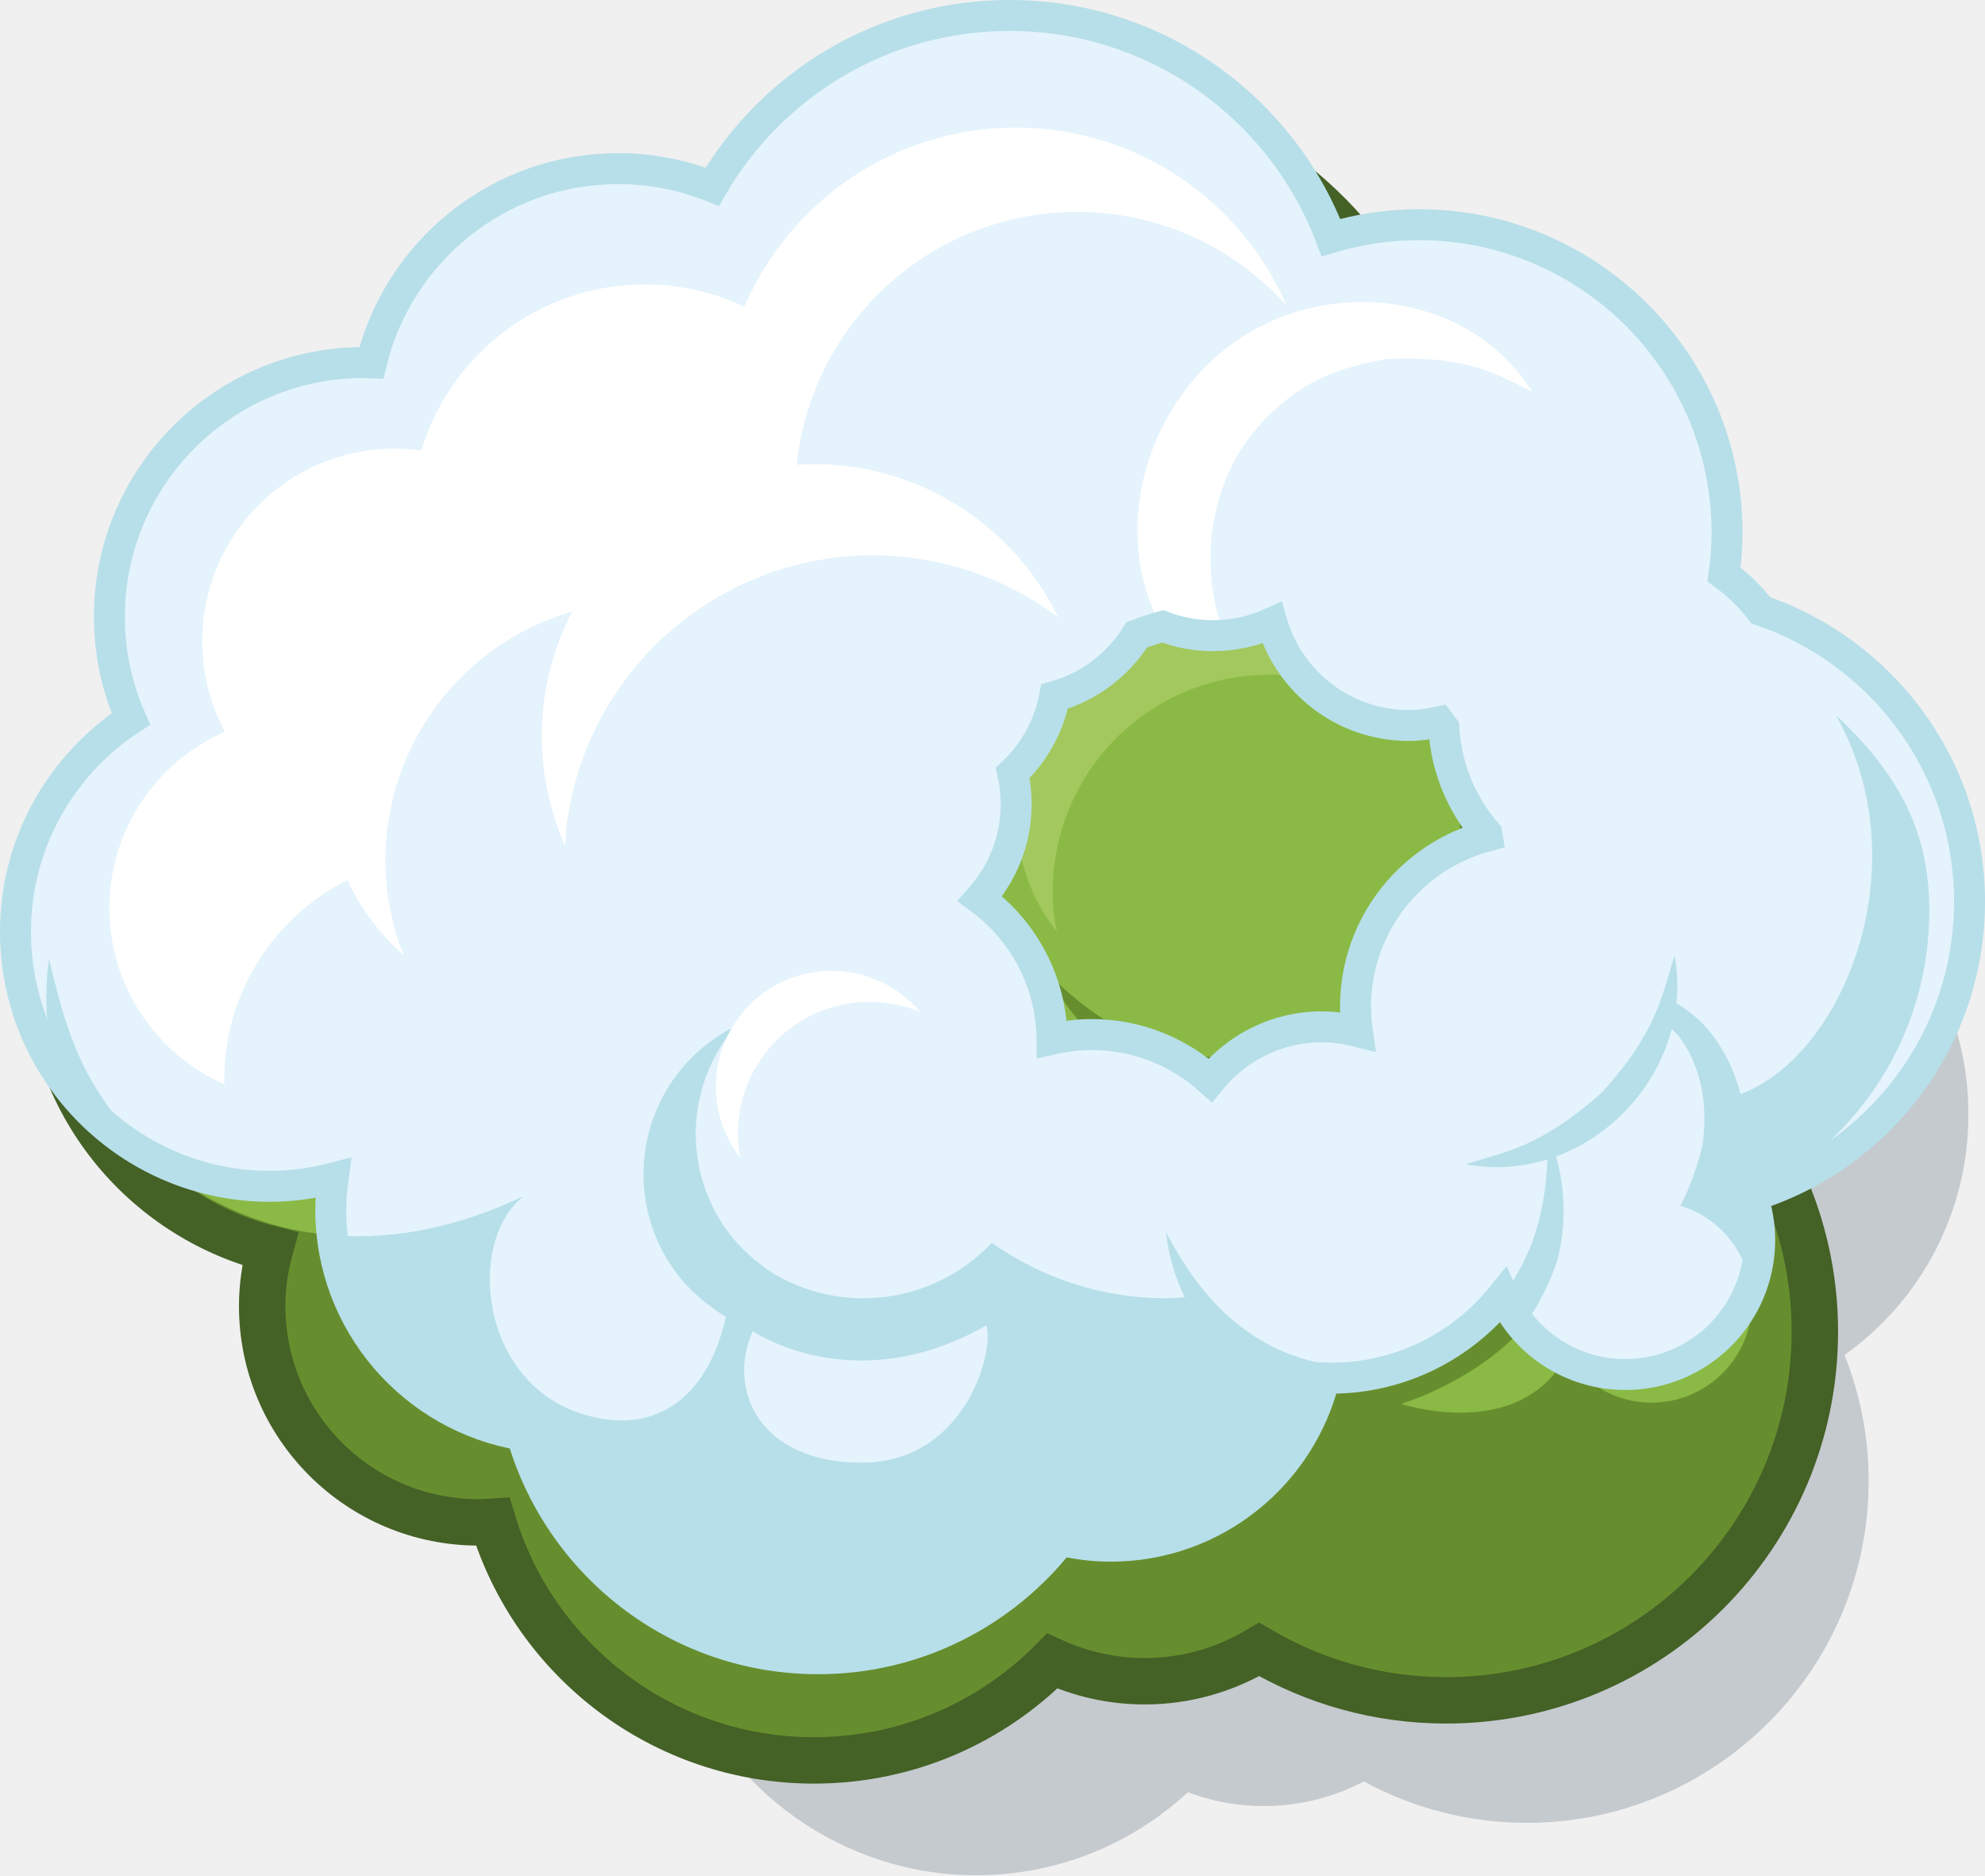
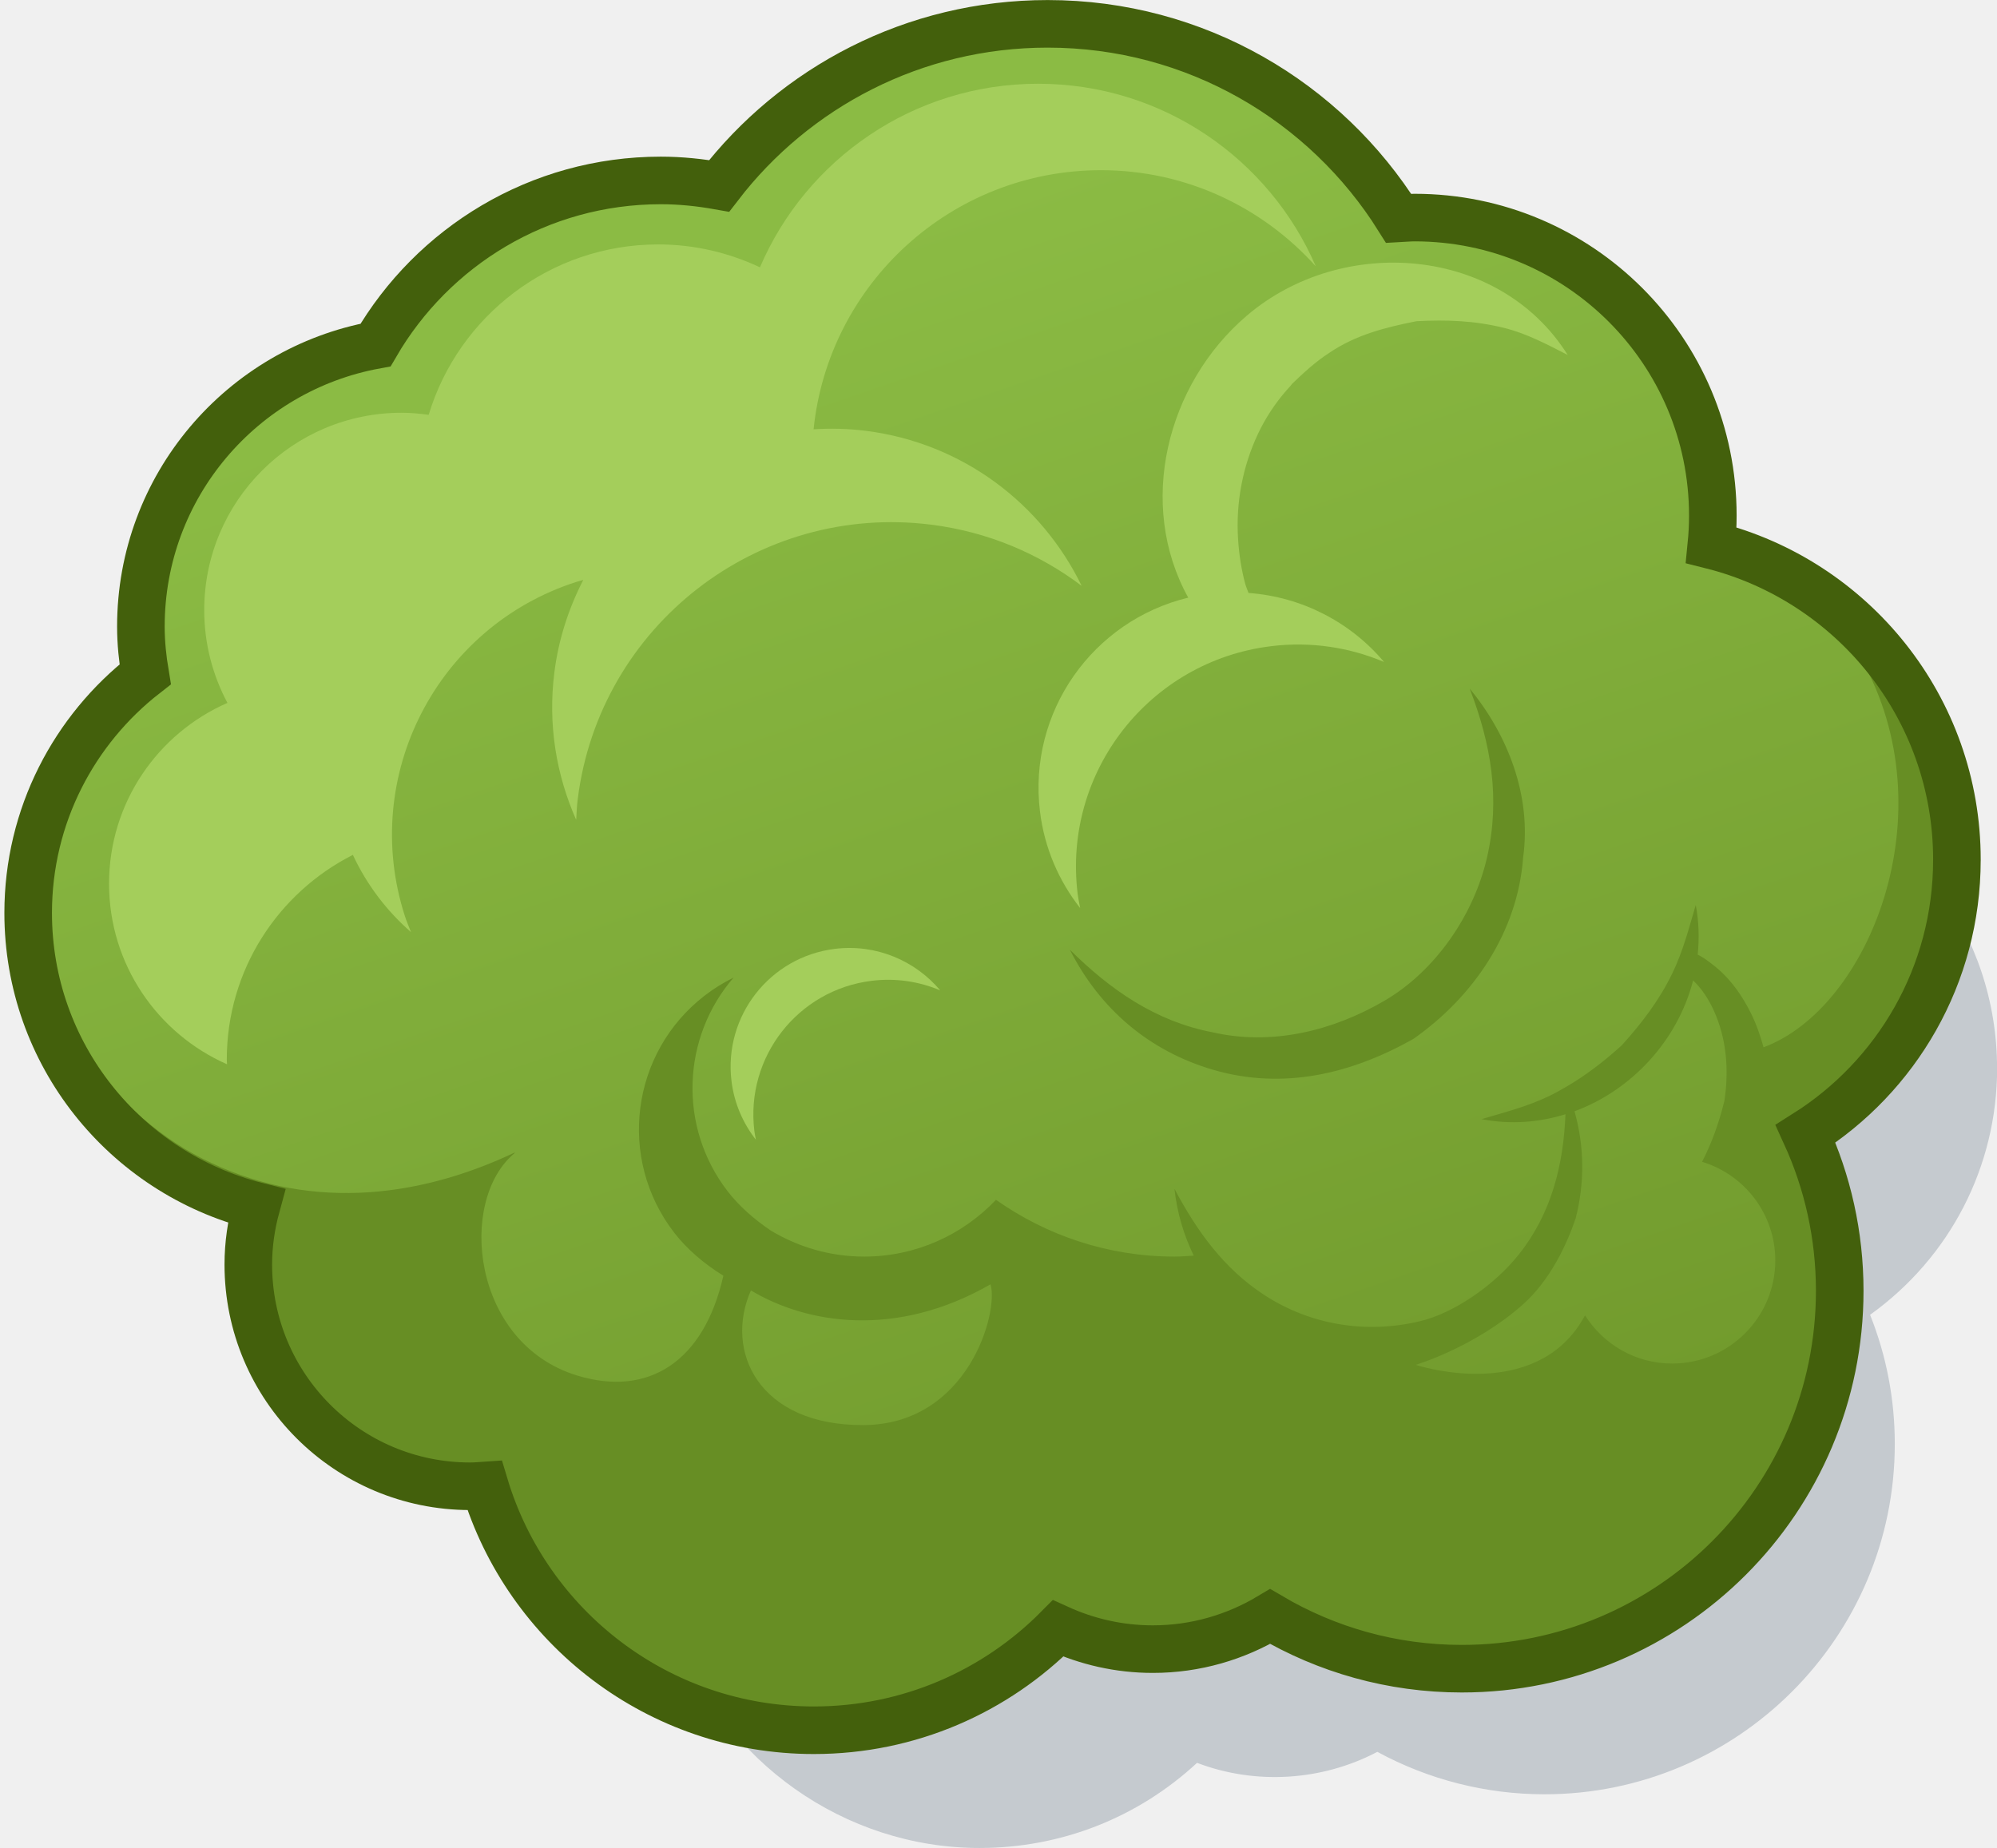
- <svg xmlns="http://www.w3.org/2000/svg" id="svg2" xml:space="preserve" x="0px" y="0px" width="160.326px" height="151.48px" viewBox="0 0 160.326 151.48" version="1.1">
-   <defs id="defs6">
-     <clipPath id="clipPath16">
-       <path id="path18" d="m0 121.18h128.26v-121.18h-128.26v121.18z" />
-     </clipPath>
-     <clipPath id="clipPath24">
-       <path id="path26" d="m18.542 96.442h108.65v-96.442h-108.65v96.442z" />
-     </clipPath>
-     <clipPath id="clipPath40">
-       <path id="path42" d="m46.628 104.8c-1.196 0.214-2.422 0.344-3.678 0.344-7.686 0-14.382-4.179-17.983-10.379-8.413-1.534-14.793-8.887-14.793-17.744 0-1.029 0.107-2.031 0.271-3.013-4.483-3.492-7.378-8.926-7.378-15.048 0-8.915 6.124-16.381 14.389-18.476-0.324-1.177-0.51-2.412-0.51-3.692 0-7.723 6.26-13.983 13.982-13.983 0.309 0 0.613 0.026 0.918 0.047 2.682-8.926 10.958-15.429 20.755-15.429 6.021 0 11.468 2.457 15.395 6.421 1.822-0.831 3.839-1.306 5.971-1.306 2.709 0 5.234 0.76 7.399 2.057 3.544-2.087 7.67-3.29 12.08-3.29 13.158 0 23.827 10.667 23.827 23.826 0 3.531-0.776 6.881-2.155 9.895 5.73 3.628 9.547 10.006 9.547 17.29 0 9.581-6.592 17.602-15.482 19.832 0.06 0.612 0.093 1.233 0.093 1.862 0 10.38-8.414 18.794-18.793 18.794-0.342 0-0.674-0.032-1.01-0.05-4.616 7.366-12.801 12.268-22.135 12.268-8.438 0-15.939-4.008-20.71-10.22" />
-     </clipPath>
-     <linearGradient id="linearGradient48" gradientUnits="userSpaceOnUse" gradientTransform="matrix(27.493 -80.284 -80.284 -27.493 50.501 99.78)">
-       <stop id="stop50" stop-color="#8aba45" offset="0" />
-       <stop id="stop52" stop-color="#729a2d" offset="1" />
-     </linearGradient>
-     <clipPath id="clipPath60">
-       <path id="path62" d="m0 121.18h128.26v-121.18h-128.26v121.18z" />
-     </clipPath>
-     <clipPath id="clipPath88">
-       <path id="path90" d="m46.023 109.12c-1.88 0.748-3.925 1.172-6.071 1.172-7.739 0-14.212-5.355-15.961-12.556-0.162 0.004-0.318 0.024-0.481 0.024-9.081 0-16.442-7.361-16.442-16.441 0-2.346 0.499-4.575 1.386-6.593-4.486-2.939-7.454-8-7.454-13.761 0-9.082 7.361-16.443 16.442-16.443 1.414 0 2.777 0.197 4.087 0.534-0.093-0.671-0.158-1.348-0.158-2.043 0-7.334 5.347-13.406 12.352-14.563 2.374-8.343 10.034-14.457 19.138-14.457 6.37 0 12.027 3.002 15.673 7.657 1.04-0.242 2.118-0.384 3.232-0.384 6.701 0 12.308 4.639 13.819 10.878 0.141-0.004 0.275-0.022 0.416-0.022 4.494 0 8.496 2.092 11.105 5.346 1.366-3.01 4.389-5.107 7.909-5.107 4.799 0 8.689 3.892 8.689 8.691 0 0.996-0.175 1.951-0.485 2.841 8.132 2.507 14.042 10.078 14.042 19.033 0 8.745-5.65 16.149-13.491 18.824-0.675 0.88-1.472 1.659-2.371 2.311 0.123 0.88 0.196 1.777 0.196 2.691 0 10.997-8.918 19.913-19.916 19.913-1.975 0-3.877-0.297-5.679-0.832-3.171 8.386-11.272 14.353-20.771 14.353-8.203 0-15.362-4.452-19.206-11.068m36.161-28.176c1.113-3.83 4.641-6.632 8.831-6.632 0.68 0 1.337 0.093 1.975 0.236 0.1-0.134 0.204-0.264 0.299-0.4 0.152-2.61 1.172-4.978 2.783-6.829 0.009-0.049 0.016-0.101 0.023-0.15-4.896-1.294-8.513-5.738-8.513-11.043 0-0.541 0.05-1.07 0.123-1.589-0.737 0.187-1.505 0.298-2.301 0.298-2.914 0-5.511-1.35-7.209-3.453-2.028 1.83-4.707 2.955-7.654 2.955-0.885 0-1.742-0.109-2.568-0.299-0.038 3.729-1.863 7.023-4.656 9.084 1.451 1.627 2.342 3.766 2.342 6.119 0 0.687-0.082 1.355-0.224 2 1.367 1.299 2.335 3.01 2.702 4.939 2.232 0.622 4.112 2.069 5.312 3.987 0.543 0.212 1.099 0.393 1.67 0.549 1.013-0.386 2.111-0.602 3.261-0.602 1.359 0 2.642 0.302 3.804 0.83" />
-     </clipPath>
-     <linearGradient id="linearGradient96" gradientUnits="userSpaceOnUse" gradientTransform="matrix(126.26 0 0 -126.26 1 67.088)">
-       <stop id="stop98" stop-color="#e4f3fc" offset="0" />
-       <stop id="stop100" stop-color="#edf6fd" offset=".27" />
-       <stop id="stop102" stop-color="#e3f3fb" offset=".429" />
-       <stop id="stop104" stop-color="#edf6fd" offset="1" />
-     </linearGradient>
-     <clipPath id="clipPath112">
-       <path id="path114" d="m0 121.18h128.26v-121.18h-128.26v121.18z" />
-     </clipPath>
-   </defs>
-   <g id="g10" transform="matrix(1.25,0,0,-1.25,0,151.48)">
-     <g id="g12">
-       <g id="g14" clip-path="url(#clipPath16)">
-         <g id="g20">
-           <g id="g28">
-             <g id="g30" opacity=".2" clip-path="url(#clipPath24)">
-               <g id="g32" transform="translate(127.19 49.175)">
-                 <path id="path34" d="m0 0c0 8.421-5.471 15.78-13.432 18.265 0.008 0.219 0.014 0.438 0.014 0.653 0 9.758-7.939 17.696-17.697 17.696-0.067 0-0.131-0.001-0.197-0.003-4.491 6.689-11.905 10.657-19.985 10.657-7.273 0-14.012-3.2-18.608-8.807-0.919 0.132-1.796 0.195-2.659 0.195-6.696 0-12.965-3.507-16.504-9.189-7.791-1.709-13.384-8.615-13.384-16.648 0-0.667 0.046-1.354 0.14-2.083-4.038-3.424-6.336-8.362-6.336-13.666 0-7.785 5-14.612 12.308-17.021-0.139-0.774-0.207-1.546-0.207-2.31 0-7.4 5.984-13.428 13.367-13.5 2.842-7.947 10.526-13.414 19.033-13.414 5.133 0 9.969 1.901 13.713 5.369 3.674-1.404 7.873-1.147 11.368 0.693 3.224-1.754 6.851-2.676 10.535-2.676 12.177 0 22.084 9.906 22.084 22.084 0 2.818-0.524 5.553-1.557 8.148 5.033 3.604 8.006 9.338 8.006 15.557" fill="#193049" />
-               </g>
-             </g>
-           </g>
-         </g>
-       </g>
-     </g>
-     <g id="g36">
-       <g id="g38" clip-path="url(#clipPath40)">
-         <g id="g44">
-           <g id="g46">
-             <path id="path54" d="m46.628 104.8c-1.196 0.214-2.422 0.344-3.678 0.344-7.686 0-14.382-4.179-17.983-10.379-8.413-1.534-14.793-8.887-14.793-17.744 0-1.029 0.107-2.031 0.271-3.013-4.483-3.492-7.378-8.926-7.378-15.048 0-8.915 6.124-16.381 14.389-18.476-0.324-1.177-0.51-2.412-0.51-3.692 0-7.723 6.26-13.983 13.982-13.983 0.309 0 0.613 0.026 0.918 0.047 2.682-8.926 10.958-15.429 20.755-15.429 6.021 0 11.468 2.457 15.395 6.421 1.822-0.831 3.839-1.306 5.971-1.306 2.709 0 5.234 0.76 7.399 2.057 3.544-2.087 7.67-3.29 12.08-3.29 13.158 0 23.827 10.667 23.827 23.826 0 3.531-0.776 6.881-2.155 9.895 5.73 3.628 9.547 10.006 9.547 17.29 0 9.581-6.592 17.602-15.482 19.832 0.06 0.612 0.093 1.233 0.093 1.862 0 10.38-8.414 18.794-18.793 18.794-0.342 0-0.674-0.032-1.01-0.05-4.616 7.366-12.801 12.268-22.135 12.268-8.438 0-15.939-4.008-20.71-10.22" fill="url(#linearGradient48)" />
-           </g>
-         </g>
-       </g>
-     </g>
-     <g id="g56">
-       <g id="g58" clip-path="url(#clipPath60)">
-         <g id="g64" transform="translate(17.319 40.579)">
-           <path id="path66" d="m0 0c-0.047-0.006-0.094-0.011-0.14-0.017 0.064-0.017 0.126-0.04 0.191-0.056-0.018 0.025-0.035 0.049-0.051 0.073" fill="#678e2e" />
-         </g>
-         <g id="g68" transform="translate(106.71 30.543)">
-           <path id="path70" d="m0 0c-2.315 0-4.343 1.215-5.493 3.037-0.236-0.431-0.512-0.856-0.865-1.266-3.437-3.977-9.809-1.851-9.809-1.851s3.687 1.096 6.717 3.769c1.785 1.576 2.818 3.859 3.369 5.473 0.555 2.169 0.566 4.489-0.076 6.747 3.629 1.335 6.508 4.486 7.476 8.25 0.559-0.534 0.987-1.198 1.305-1.899 0.814-1.796 0.962-3.77 0.667-5.698-0.345-1.408-0.819-2.707-1.409-3.841 2.672-0.807 4.618-3.285 4.618-6.221 0-3.589-2.91-6.5-6.5-6.5m-50.987-3.881c-6.594-0.027-8.787 4.658-7.086 8.493 3.506-2.108 9.148-3.044 15.105 0.385 0.53-1.766-1.424-8.851-8.019-8.878m68.945 35.654c0 4.383-1.357 8.305-6.024 12.638 5.46-9.668 0.5-22-6.167-24.471-0.2 0.726-0.445 1.441-0.786 2.13-0.521 1.056-1.221 2.084-2.127 2.848-0.138 0.12-0.808 0.671-1.238 0.866 0.104 1.021 0.08 2.069-0.122 3.127-0.434-1.466-0.804-2.914-1.474-4.299-0.828-1.709-1.918-3.136-3.187-4.54-1.111-1.007-2.249-1.893-3.52-2.633-0.003 0.008-0.006 0.017-0.009 0.025v-0.029c-0.344-0.201-0.692-0.394-1.059-0.571-1.367-0.659-2.805-1.024-4.251-1.453 1.829-0.354 3.626-0.206 5.29 0.31-0.129-3.194-0.881-6.257-2.949-8.853-1.552-1.945-4.098-3.703-6.256-4.206-3.359-0.8-6.879-0.236-9.786 1.662-2.565 1.676-4.244 4.029-5.659 6.688 0.158-1.494 0.584-2.908 1.213-4.207-0.401-0.026-0.799-0.061-1.205-0.061-4.197 0-8.075 1.332-11.262 3.58-2.09-2.201-5.035-3.58-8.311-3.58-2.155 0-4.163 0.608-5.885 1.643-1.069 0.721-2.008 1.552-2.718 2.472-3.149 4.084-2.875 9.725 0.373 13.477-0.631-0.311-1.24-0.687-1.818-1.132-4.661-3.595-5.525-10.286-1.93-14.948 0.808-1.049 1.884-1.961 3.104-2.72-1.219-5.417-4.719-7.667-9.219-6.292-6.666 2.036-7.542 11.041-3.946 14.02-0.015-0.01-0.029-0.016-0.045-0.026 0.029 0.029 0.06 0.053 0.088 0.082-6.361-3.027-13.334-3.66-19.76-0.379-3.001 1.533-5.646 3.998-7.46 6.824-1.85 2.726-2.644 5.759-3.391 8.914-1.066-7.491 2.772-14.919 9.517-18.418 1.634-0.849 3.358-1.427 5.11-1.76-0.545-0.486-0.85-1.186-0.85-2.257 0-7.723 6.26-13.982 13.983-13.982 0.308 0 0.612 0.026 0.917 0.047 2.681-8.926 10.958-15.429 20.756-15.429 6.02 0 11.467 2.457 15.394 6.421 1.821-0.831 3.839-1.306 5.972-1.306 2.709 0 5.233 0.76 7.398 2.058 3.543-2.088 7.67-3.291 12.08-3.291 13.158 0 23.826 10.667 23.826 23.826 0 3.531-0.775 6.881-2.154 9.895 5.731 3.628 9.547 10.006 9.547 17.29" fill="#678e2e" />
-         </g>
-         <g id="g72" transform="translate(124.66 62.316)">
-           <path id="path74" d="m0 0c0 9.581-6.592 17.602-15.482 19.831 0.06 0.613 0.093 1.234 0.093 1.863 0 10.38-8.414 18.794-18.793 18.794-0.341 0-0.673-0.033-1.01-0.05-4.617 7.365-12.801 12.267-22.135 12.267-8.439 0-15.939-4.008-20.71-10.219-1.196 0.213-2.422 0.344-3.678 0.344-7.686 0-14.383-4.18-17.983-10.379-8.413-1.54-14.793-8.893-14.793-17.751 0-1.028 0.106-2.03 0.27-3.012-4.482-3.492-7.377-8.926-7.377-15.048 0-8.915 6.123-16.381 14.388-18.476-0.323-1.178-0.509-2.412-0.509-3.693 0-7.723 6.26-13.983 13.983-13.983 0.308 0 0.612 0.027 0.917 0.047 2.681-8.926 10.958-15.429 20.756-15.429 6.02 0 11.467 2.457 15.394 6.421 1.821-0.831 3.839-1.305 5.972-1.305 2.709 0 5.233 0.759 7.398 2.057 3.543-2.088 7.67-3.291 12.08-3.291 13.158 0 23.826 10.667 23.826 23.826 0 3.532-0.775 6.881-2.154 9.896 5.732 3.628 9.548 10.006 9.548 17.29z" stroke="#446126" stroke-miterlimit="10" stroke-width="3" fill="none" />
-         </g>
-         <g id="g76" transform="translate(92.847 74.806)">
-           <path id="path78" d="m0 0c2.416-2.941 3.908-6.78 3.369-10.646-0.34-4.702-3.131-8.794-6.918-11.446-3.896-2.198-8.185-3.237-12.603-1.953-4.049 1.175-7.164 3.841-9.053 7.576 2.543-2.518 5.391-4.514 8.978-5.203 3.747-0.864 7.586 0.082 10.84 1.978 3.229 1.881 5.649 5.418 6.479 9.034 0.851 3.717 0.256 7.162-1.092 10.66" fill="#678e2e" />
-         </g>
-         <g id="g80" transform="translate(78.806 98.33)">
-           <path id="path82" d="m0 0c-5.084-4.332-6.953-11.916-3.703-17.79-6.012-1.449-10.116-7.2-9.346-13.487 0.281-2.31 1.197-4.382 2.533-6.089-0.056 0.302-0.121 0.602-0.16 0.915-0.937 7.679 4.524 14.662 12.201 15.6 2.51 0.308 4.942-0.078 7.116-0.994-2.104 2.499-5.168 4.103-8.541 4.35-0.051 0.158-0.145 0.342-0.207 0.568-0.248 0.911-0.391 1.881-0.454 2.822-0.146 2.285 0.282 4.578 1.258 6.65 0.467 0.988 1.082 1.926 1.803 2.747 0.035 0.04 0.523 0.57 0.256 0.316 0.773 0.744 1.539 1.464 2.445 2.046 1.676 1.136 3.537 1.6 5.487 1.989 1.914 0.095 3.64 0.041 5.509-0.419 1.43-0.352 2.725-1.046 4.024-1.71-4.326 6.886-14.227 7.595-20.221 2.486" fill="#a3c85d" />
-         </g>
-       </g>
-     </g>
-     <g id="g84">
-       <g id="g86" clip-path="url(#clipPath88)">
-         <g id="g92">
-           <g id="g94">
-             <path id="path106" d="m46.023 109.12c-1.88 0.748-3.925 1.172-6.071 1.172-7.739 0-14.212-5.355-15.961-12.556-0.162 0.004-0.318 0.024-0.481 0.024-9.081 0-16.442-7.361-16.442-16.441 0-2.346 0.499-4.575 1.386-6.593-4.486-2.939-7.454-8-7.454-13.761 0-9.082 7.361-16.443 16.442-16.443 1.414 0 2.777 0.197 4.087 0.534-0.093-0.671-0.158-1.348-0.158-2.043 0-7.334 5.347-13.406 12.352-14.563 2.374-8.343 10.034-14.457 19.138-14.457 6.37 0 12.027 3.002 15.673 7.657 1.04-0.242 2.118-0.384 3.232-0.384 6.701 0 12.308 4.639 13.819 10.878 0.141-0.004 0.275-0.022 0.416-0.022 4.494 0 8.496 2.092 11.105 5.346 1.366-3.01 4.389-5.107 7.909-5.107 4.799 0 8.689 3.892 8.689 8.691 0 0.996-0.175 1.951-0.485 2.841 8.132 2.507 14.042 10.078 14.042 19.033 0 8.745-5.65 16.149-13.491 18.824-0.675 0.88-1.472 1.659-2.371 2.311 0.123 0.88 0.196 1.777 0.196 2.691 0 10.997-8.918 19.913-19.916 19.913-1.975 0-3.877-0.297-5.679-0.832-3.171 8.386-11.272 14.353-20.771 14.353-8.203 0-15.362-4.452-19.206-11.068m36.161-28.176c1.113-3.83 4.641-6.632 8.831-6.632 0.68 0 1.337 0.093 1.975 0.236 0.1-0.134 0.204-0.264 0.299-0.4 0.152-2.61 1.172-4.978 2.783-6.829 0.009-0.049 0.016-0.101 0.023-0.15-4.896-1.294-8.513-5.738-8.513-11.043 0-0.541 0.05-1.07 0.123-1.589-0.737 0.187-1.505 0.298-2.301 0.298-2.914 0-5.511-1.35-7.209-3.453-2.028 1.83-4.707 2.955-7.654 2.955-0.885 0-1.742-0.109-2.568-0.299-0.038 3.729-1.863 7.023-4.656 9.084 1.451 1.627 2.342 3.766 2.342 6.119 0 0.687-0.082 1.355-0.224 2 1.367 1.299 2.335 3.01 2.702 4.939 2.232 0.622 4.112 2.069 5.312 3.987 0.543 0.212 1.099 0.393 1.67 0.549 1.013-0.386 2.111-0.602 3.261-0.602 1.359 0 2.642 0.302 3.804 0.83" fill="url(#linearGradient96)" />
-           </g>
-         </g>
-       </g>
-     </g>
-     <g id="g108">
-       <g id="g110" clip-path="url(#clipPath112)">
-         <g id="g116" transform="translate(124.66 62.316)">
-           <path id="path118" d="m0 0c0 4.383-1.357 8.305-6.024 12.638 5.46-9.668 0.5-22-6.167-24.471-0.2 0.726-0.445 1.44-0.786 2.13-0.521 1.056-1.221 2.084-2.127 2.848-0.138 0.12-0.808 0.67-1.238 0.866 0.104 1.02 0.08 2.068-0.122 3.127-0.434-1.466-0.804-2.914-1.474-4.299-0.828-1.709-1.918-3.137-3.187-4.54-1.111-1.007-2.249-1.894-3.521-2.633-0.002 0.008-0.005 0.017-0.008 0.024v-0.029c-0.344-0.2-0.692-0.393-1.059-0.57-1.367-0.659-2.805-1.025-4.251-1.453 1.829-0.355 3.626-0.206 5.29 0.309-0.129-3.193-0.881-6.257-2.949-8.852-0.177-0.222-0.369-0.44-0.57-0.655 0.214 0.235 0.435 0.461 0.634 0.709 0.334-0.735 0.77-1.414 1.284-2.022 1.107 1.401 1.814 3.026 2.236 4.262 0.555 2.169 0.566 4.489-0.076 6.747 3.629 1.335 6.508 4.485 7.476 8.25 0.559-0.534 0.987-1.199 1.305-1.9 0.813-1.796 0.962-3.769 0.667-5.697-0.345-1.408-0.819-2.707-1.409-3.842 2.386-0.719 4.181-2.776 4.542-5.298 0.364 0.96 0.573 1.997 0.573 3.084 0 0.996-0.176 1.952-0.485 2.842 0.704 0.217 1.383 0.486 2.051 0.776-0.051 0.119-0.098 0.241-0.152 0.359 5.731 3.628 9.547 10.006 9.547 17.29" fill="#b7dfe9" />
-         </g>
-         <g id="g120" transform="translate(101.06 33.329)">
-           <path id="path122" d="m0 0c0.167-0.086 0.335-0.167 0.508-0.242-0.123 0.16-0.247 0.321-0.356 0.493-0.046-0.085-0.102-0.167-0.152-0.251" fill="#b7dfe9" />
-         </g>
-         <g id="g124" transform="translate(6.5596 50.308)">
-           <path id="path126" d="m0 0c-1.85 2.727-2.644 5.76-3.391 8.914-0.346-2.434-0.167-4.857 0.453-7.145 1.555-2.413 3.718-4.388 6.279-5.714-1.285 1.174-2.421 2.512-3.341 3.945" fill="#b7dfe9" />
-         </g>
-         <g id="g128" transform="translate(55.72 26.662)">
-           <path id="path130" d="m0 0c-6.594-0.027-8.787 4.658-7.086 8.493 3.506-2.108 9.149-3.044 15.106 0.385 0.529-1.766-1.424-8.852-8.02-8.878m29.866 5.479c0.14-0.003 0.275-0.021 0.415-0.021 4.115 0 7.805 1.766 10.403 4.561-1.556-1.642-3.734-3.038-5.618-3.476-3.359-0.8-6.879-0.236-9.786 1.662-2.565 1.676-4.244 4.028-5.659 6.688 0.158-1.495 0.584-2.909 1.213-4.207-0.4-0.026-0.799-0.061-1.205-0.061-4.196 0-8.074 1.332-11.262 3.58-2.09-2.201-5.035-3.58-8.31-3.58-2.156 0-4.163 0.607-5.886 1.643-1.068 0.721-2.008 1.552-2.718 2.472-3.148 4.084-2.875 9.725 0.373 13.477-0.631-0.311-1.24-0.687-1.818-1.132-4.66-3.595-5.525-10.286-1.93-14.948 0.809-1.049 1.884-1.961 3.105-2.72-1.22-5.417-4.72-7.667-9.22-6.292-6.666 2.036-7.542 11.041-3.945 14.02-0.016-0.01-0.03-0.016-0.045-0.026 0.028 0.028 0.059 0.053 0.088 0.082-3.959-1.884-8.155-2.839-12.308-2.502 0.733-6.577 5.779-11.844 12.25-12.913 2.374-8.343 10.035-14.457 19.138-14.457 6.37 0 12.027 3.002 15.673 7.656 1.04-0.242 2.118-0.382 3.232-0.382 6.702 0 12.308 4.638 13.82 10.876" fill="#b7dfe9" />
-         </g>
-         <g id="g132" transform="translate(65.639 112.94)">
-           <path id="path134" d="m0 0c-7.871 0-14.624-4.771-17.537-11.575-1.949 0.916-4.117 1.443-6.413 1.443-6.829 0-12.595-4.529-14.472-10.745-0.558 0.077-1.125 0.131-1.705 0.131-6.873 0-12.444-5.572-12.444-12.445 0-2.116 0.531-4.106 1.462-5.85-4.391-1.922-7.462-6.301-7.462-11.4 0-5.091 3.06-9.462 7.438-11.39-0.002 0.102-0.014 0.202-0.014 0.303 0 5.641 3.236 10.518 7.948 12.902 0.887-1.905 2.148-3.546 3.663-4.869-0.135 0.342-0.278 0.682-0.393 1.039-2.823 8.801 2.023 18.222 10.822 21.045 0.144 0.046 0.289 0.081 0.433 0.124-0.916-1.78-1.558-3.736-1.824-5.837-0.416-3.287 0.125-6.469 1.377-9.292 0.025 0.437 0.043 0.875 0.098 1.32 1.379 10.932 11.358 18.671 22.287 17.292 3.574-0.45 6.797-1.832 9.479-3.854-2.508 5.161-7.485 8.999-13.604 9.772-1.114 0.141-2.213 0.163-3.294 0.097 0.94 9.178 8.693 16.338 18.118 16.338 5.385 0 10.207-2.35 13.543-6.063-2.927 6.772-9.662 11.514-17.506 11.514" fill="#fff" />
-         </g>
-         <g id="g136" transform="translate(78.806 98.33)">
-           <path id="path138" d="m0 0c-5.045-4.299-6.918-11.798-3.77-17.653 0.03 0.008 0.058 0.021 0.088 0.029 1.014-0.386 2.112-0.602 3.261-0.602 0.901 0 1.767 0.144 2.589 0.388-0.674 0.167-1.362 0.291-2.068 0.343-0.051 0.158-0.145 0.342-0.207 0.568-0.248 0.911-0.391 1.881-0.454 2.822-0.146 2.285 0.282 4.578 1.258 6.65 0.467 0.988 1.082 1.926 1.803 2.747 0.035 0.04 0.523 0.57 0.256 0.316 0.773 0.744 1.539 1.464 2.445 2.046 1.676 1.136 3.537 1.6 5.487 1.989 1.914 0.095 3.64 0.041 5.509-0.419 1.43-0.352 2.725-1.046 4.024-1.71-4.326 6.886-14.227 7.595-20.221 2.486" fill="#fff" />
-         </g>
-         <g id="g140" transform="translate(47.75 46.915)">
-           <path id="path142" d="m0 0c-0.57 4.658 2.744 8.895 7.4 9.463 1.524 0.187 2.998-0.047 4.318-0.602-1.575 1.869-4.03 2.936-6.638 2.618-4.103-0.502-7.023-4.237-6.521-8.34 0.171-1.403 0.726-2.659 1.537-3.696-0.034 0.184-0.073 0.368-0.096 0.557" fill="#fff" />
-         </g>
-         <g id="g144" transform="translate(75.124 80.706)">
-           <path id="path146" d="m0 0c1.014-0.386 2.111-0.602 3.261-0.602 1.358 0 2.642 0.302 3.803 0.831 1.114-3.831 4.642-6.632 8.832-6.632 0.68 0 1.337 0.092 1.975 0.235 0.1-0.134 0.203-0.264 0.299-0.399 0.152-2.61 1.172-4.979 2.783-6.829 0.009-0.05 0.016-0.101 0.024-0.151-4.897-1.294-8.514-5.738-8.514-11.042 0-0.541 0.051-1.071 0.123-1.59-0.736 0.187-1.505 0.299-2.301 0.299-2.914 0-5.512-1.35-7.209-3.453-2.027 1.83-4.707 2.955-7.654 2.955-0.885 0-1.742-0.11-2.568-0.299-0.038 3.728-1.863 7.022-4.656 9.083 1.451 1.627 2.342 3.767 2.342 6.119 0 0.688-0.082 1.356-0.225 2 1.368 1.299 2.336 3.01 2.703 4.939 2.232 0.623 4.112 2.069 5.312 3.987 0.543 0.212 1.1 0.394 1.67 0.549zm52.137-17.782c0 8.745-5.651 16.149-13.491 18.824-0.675 0.881-1.472 1.659-2.371 2.312 0.122 0.879 0.196 1.776 0.196 2.691 0 10.997-8.917 19.913-19.915 19.913-1.976 0-3.878-0.298-5.68-0.833-3.171 8.387-11.272 14.354-20.771 14.354-8.203 0-15.362-4.453-19.206-11.069-1.88 0.748-3.924 1.172-6.071 1.172-7.74 0-14.212-5.354-15.961-12.556-0.161 0.005-0.319 0.025-0.481 0.025-9.081 0-16.442-7.362-16.442-16.442 0-2.346 0.499-4.574 1.386-6.593-4.486-2.937-7.454-7.997-7.454-13.758 0-9.082 7.361-16.443 16.442-16.443 1.413 0 2.778 0.197 4.087 0.533-0.093-0.67-0.158-1.348-0.158-2.043 0-7.334 5.347-13.405 12.352-14.562 2.374-8.343 10.034-14.457 19.137-14.457 6.37 0 12.028 3.002 15.674 7.656 1.039-0.242 2.117-0.383 3.232-0.383 6.702 0 12.307 4.639 13.82 10.877 0.14-0.004 0.274-0.021 0.415-0.021 4.494 0 8.496 2.091 11.105 5.345 1.366-3.01 4.389-5.107 7.909-5.107 4.798 0 8.689 3.892 8.689 8.691 0 0.996-0.176 1.951-0.485 2.842 8.132 2.506 14.042 10.078 14.042 19.032z" stroke="#b7dfe9" stroke-miterlimit="10" stroke-width="2" fill="none" />
-         </g>
-       </g>
-     </g>
-   </g>
+ <svg xmlns="http://www.w3.org/2000/svg" id="Layer_1" xml:space="preserve" version="1.1" x="0px" y="0px" width="125.897px" height="116.525px" viewBox="0 0 125.897 116.525" enable-background="new 0 0 125.897 116.525">
+   <path opacity=".2" d="m125.9 67.35c0-8.421-5.471-15.78-13.432-18.265 0.008-0.22 0.013-0.438 0.013-0.653 0-9.758-7.938-17.696-17.698-17.696-0.066 0-0.132 0.001-0.197 0.003-4.49-6.689-11.904-10.656-19.985-10.656-7.273 0-14.011 3.199-18.608 8.807-0.919-0.132-1.795-0.195-2.658-0.195-6.695 0-12.965 3.507-16.504 9.189-7.791 1.709-13.385 8.615-13.385 16.647 0 0.667 0.047 1.354 0.141 2.083-4.037 3.424-6.337 8.362-6.337 13.666 0 7.785 5.001 14.612 12.309 17.021-0.138 0.773-0.207 1.546-0.207 2.31 0 7.4 5.984 13.432 13.367 13.504 2.843 7.947 10.526 13.414 19.032 13.414 5.135 0 9.971-1.9 13.715-5.369 3.674 1.404 7.873 1.146 11.366-0.693 3.226 1.754 6.852 2.676 10.536 2.676 12.179 0 22.085-9.906 22.085-22.087 0-2.818-0.523-5.553-1.558-8.148 5.04-3.612 8.01-9.346 8.01-15.565z" fill="#183049" />
+   <linearGradient id="SVGID_1_" y2="97.031" gradientUnits="userSpaceOnUse" x2="76.703" y1="16.745" x1="49.209">
+     <stop stop-color="#8BBB44" offset="0" />
+     <stop stop-color="#729B2D" offset="1" />
+   </linearGradient>
+   <path d="m123.37 54.208c0-9.581-6.593-17.602-15.482-19.831 0.061-0.613 0.094-1.234 0.094-1.863 0-10.38-8.416-18.794-18.795-18.794-0.341 0-0.674 0.033-1.011 0.051-4.61-7.365-12.796-12.268-22.13-12.268-8.438 0-15.938 4.008-20.71 10.219-1.196-0.213-2.421-0.344-3.678-0.344-7.687 0-14.382 4.18-17.983 10.379-8.412 1.54-14.793 8.894-14.793 17.751 0 1.028 0.106 2.03 0.271 3.013-4.482 3.491-7.377 8.926-7.377 15.048 0 8.915 6.123 16.381 14.387 18.476-0.322 1.178-0.509 2.412-0.509 3.693 0 7.723 6.261 13.982 13.982 13.982 0.31 0 0.612-0.026 0.917-0.047 2.682 8.93 10.958 15.432 20.756 15.432 6.021 0 11.468-2.457 15.395-6.42 1.822 0.83 3.84 1.305 5.973 1.305 2.708 0 5.232-0.76 7.398-2.057 3.543 2.088 7.67 3.291 12.08 3.291 13.16 0 23.827-10.671 23.827-23.831 0-3.531-0.774-6.881-2.153-9.896 5.73-3.612 9.54-9.99 9.54-17.275z" fill="url(#SVGID_1_)" />
+   <path d="m16.026 75.946c-0.046 0.006-0.093 0.011-0.14 0.017 0.064 0.018 0.126 0.04 0.19 0.057-0.016-0.026-0.034-0.05-0.05-0.074z" fill="#678E24" />
+   <path d="m123.37 54.208c0-4.383-1.358-8.305-6.025-12.638 5.461 9.668 0.5 22-6.166 24.471-0.2-0.726-0.445-1.44-0.785-2.13-0.521-1.056-1.223-2.084-2.128-2.848-0.138-0.12-0.808-0.671-1.238-0.866 0.104-1.021 0.08-2.068-0.122-3.127-0.434 1.466-0.803 2.914-1.475 4.299-0.827 1.709-1.918 3.137-3.184 4.54-1.111 1.007-2.253 1.894-3.525 2.633-0.003-0.008-0.006-0.017-0.009-0.024v0.029c-0.344 0.2-0.691 0.394-1.058 0.57-1.367 0.659-2.805 1.024-4.252 1.453 1.83 0.354 3.626 0.206 5.29-0.31-0.129 3.193-0.88 6.257-2.949 8.853-1.552 1.945-4.097 3.703-6.256 4.206-3.358 0.8-6.878 0.236-9.786-1.662-2.564-1.676-4.244-4.028-5.658-6.688 0.158 1.494 0.584 2.908 1.213 4.207-0.4 0.025-0.799 0.061-1.206 0.061-4.196 0-8.074-1.332-11.261-3.58-2.09 2.201-5.036 3.58-8.311 3.58-2.156 0-4.164-0.607-5.887-1.643-1.068-0.722-2.008-1.553-2.717-2.473-3.148-4.084-2.876-9.725 0.373-13.477-0.631 0.311-1.24 0.687-1.818 1.132-4.661 3.595-5.525 10.286-1.93 14.948 0.809 1.049 1.883 1.961 3.104 2.72-1.22 5.417-4.72 7.667-9.22 6.292-6.665-2.036-7.542-11.041-3.944-14.02-0.016 0.01-0.03 0.016-0.046 0.025 0.028-0.028 0.06-0.053 0.089-0.082-6.361 3.027-13.334 3.66-19.761 0.379-3.001-1.532-5.646-3.998-7.46-6.823-1.85-2.727-2.645-5.76-3.391-8.914-1.066 7.49 2.771 14.919 9.517 18.418 1.634 0.849 3.358 1.427 5.11 1.76-0.545 0.486-0.851 1.186-0.851 2.257 0 7.723 6.261 13.982 13.982 13.982 0.31 0 0.612-0.026 0.917-0.047 2.682 8.93 10.958 15.432 20.756 15.432 6.021 0 11.468-2.457 15.395-6.42 1.822 0.83 3.84 1.305 5.973 1.305 2.708 0 5.232-0.76 7.398-2.057 3.543 2.088 7.67 3.291 12.08 3.291 13.16 0 23.827-10.671 23.827-23.831 0-3.531-0.774-6.881-2.153-9.896 5.74-3.612 9.55-9.99 9.55-17.275zm-68.943 35.655c-6.595 0.027-8.788-4.658-7.086-8.493 3.506 2.108 9.148 3.044 15.105-0.385 0.53 1.765-1.424 8.851-8.019 8.878zm50.993-3.881c-2.314 0-4.34-1.215-5.495-3.037-0.235 0.431-0.511 0.856-0.864 1.266-3.438 3.978-9.81 1.852-9.81 1.852s3.687-1.096 6.718-3.77c1.785-1.575 2.818-3.858 3.368-5.473 0.556-2.169 0.566-4.489-0.075-6.747 3.63-1.335 6.509-4.485 7.477-8.25 0.559 0.534 0.987 1.198 1.305 1.899 0.813 1.796 0.962 3.77 0.667 5.697-0.344 1.408-0.818 2.707-1.408 3.842 2.672 0.807 4.617 3.285 4.617 6.221 0 3.589-2.92 6.5-6.5 6.5z" fill="#678E24" />
+   <path stroke="#43600C" stroke-width="3" stroke-miterlimit="10" d="m123.37 54.208c0-9.581-6.593-17.602-15.482-19.831 0.061-0.613 0.094-1.234 0.094-1.863 0-10.38-8.416-18.794-18.795-18.794-0.341 0-0.674 0.033-1.011 0.051-4.61-7.365-12.796-12.268-22.13-12.268-8.438 0-15.938 4.008-20.71 10.219-1.196-0.213-2.421-0.344-3.678-0.344-7.687 0-14.382 4.18-17.983 10.379-8.412 1.54-14.793 8.894-14.793 17.751 0 1.028 0.106 2.03 0.271 3.013-4.482 3.491-7.377 8.926-7.377 15.048 0 8.915 6.123 16.381 14.387 18.476-0.322 1.178-0.509 2.412-0.509 3.693 0 7.723 6.261 13.982 13.982 13.982 0.31 0 0.612-0.026 0.917-0.047 2.682 8.93 10.958 15.432 20.756 15.432 6.021 0 11.468-2.457 15.395-6.42 1.822 0.83 3.84 1.305 5.973 1.305 2.708 0 5.232-0.76 7.398-2.057 3.543 2.088 7.67 3.291 12.08 3.291 13.16 0 23.827-10.671 23.827-23.831 0-3.531-0.774-6.881-2.153-9.896 5.73-3.612 9.54-9.99 9.54-17.275z" fill="none" />
+   <path d="m92.654 43.419c2.416 2.941 3.908 6.78 3.369 10.646-0.34 4.702-3.132 8.793-6.918 11.445-3.896 2.197-8.187 3.237-12.604 1.954-4.05-1.177-7.164-3.843-9.054-7.577 2.544 2.519 5.392 4.514 8.979 5.203 3.746 0.863 7.586-0.081 10.84-1.978 3.229-1.882 5.648-5.418 6.479-9.034 0.852-3.715 0.256-7.161-1.091-10.659z" fill="#678E24" />
+   <path d="m65.446 5.281c-7.87 0-14.624 4.771-17.536 11.575-1.949-0.916-4.117-1.443-6.414-1.443-6.828 0-12.594 4.529-14.471 10.745-0.559-0.077-1.125-0.131-1.705-0.131-6.873 0-12.445 5.572-12.445 12.445 0 2.115 0.531 4.105 1.463 5.85-4.391 1.922-7.463 6.301-7.463 11.4 0 5.091 3.061 9.461 7.439 11.389-0.002-0.102-0.016-0.2-0.016-0.302 0-5.642 3.236-10.519 7.948-12.902 0.888 1.905 2.149 3.546 3.663 4.869-0.135-0.342-0.277-0.682-0.393-1.039-2.823-8.801 2.022-18.222 10.822-21.045 0.144-0.046 0.289-0.081 0.434-0.124-0.916 1.78-1.56 3.736-1.824 5.837-0.416 3.287 0.125 6.469 1.376 9.292 0.026-0.438 0.043-0.875 0.099-1.32 1.379-10.932 11.357-18.671 22.287-17.292 3.574 0.45 6.796 1.832 9.479 3.854-2.508-5.161-7.484-8.999-13.604-9.772-1.113-0.141-2.213-0.163-3.294-0.097 0.94-9.178 8.693-16.338 18.119-16.338 5.384 0 10.207 2.35 13.542 6.062-2.927-6.771-9.661-11.513-17.506-11.513z" fill="#A4CE5B" />
+   <path d="m47.557 71.311c-0.569-4.658 2.744-8.896 7.401-9.464 1.523-0.188 2.998 0.047 4.316 0.603-1.574-1.87-4.029-2.937-6.637-2.618-4.104 0.503-7.023 4.236-6.521 8.341 0.172 1.401 0.727 2.658 1.537 3.694-0.033-0.184-0.072-0.367-0.096-0.556z" fill="#A4CE5B" />
+   <path d="m78.613 19.896c-5.085 4.332-6.953 11.916-3.703 17.79-6.012 1.449-10.115 7.2-9.346 13.487 0.281 2.31 1.196 4.382 2.533 6.089-0.057-0.302-0.121-0.603-0.16-0.915-0.938-7.679 4.523-14.662 12.2-15.601 2.511-0.308 4.941 0.078 7.116 0.994-2.104-2.499-5.168-4.103-8.541-4.35-0.051-0.158-0.146-0.342-0.207-0.568-0.249-0.911-0.392-1.881-0.453-2.821-0.147-2.285 0.281-4.578 1.258-6.65 0.467-0.988 1.081-1.926 1.803-2.747 0.035-0.04 0.523-0.57 0.255-0.316 0.774-0.743 1.54-1.464 2.445-2.046 1.676-1.136 3.538-1.6 5.487-1.988 1.913-0.096 3.641-0.041 5.51 0.419 1.43 0.352 2.724 1.046 4.023 1.71-4.326-6.887-14.226-7.596-20.22-2.487z" fill="#A4CE5B" />
</svg>
